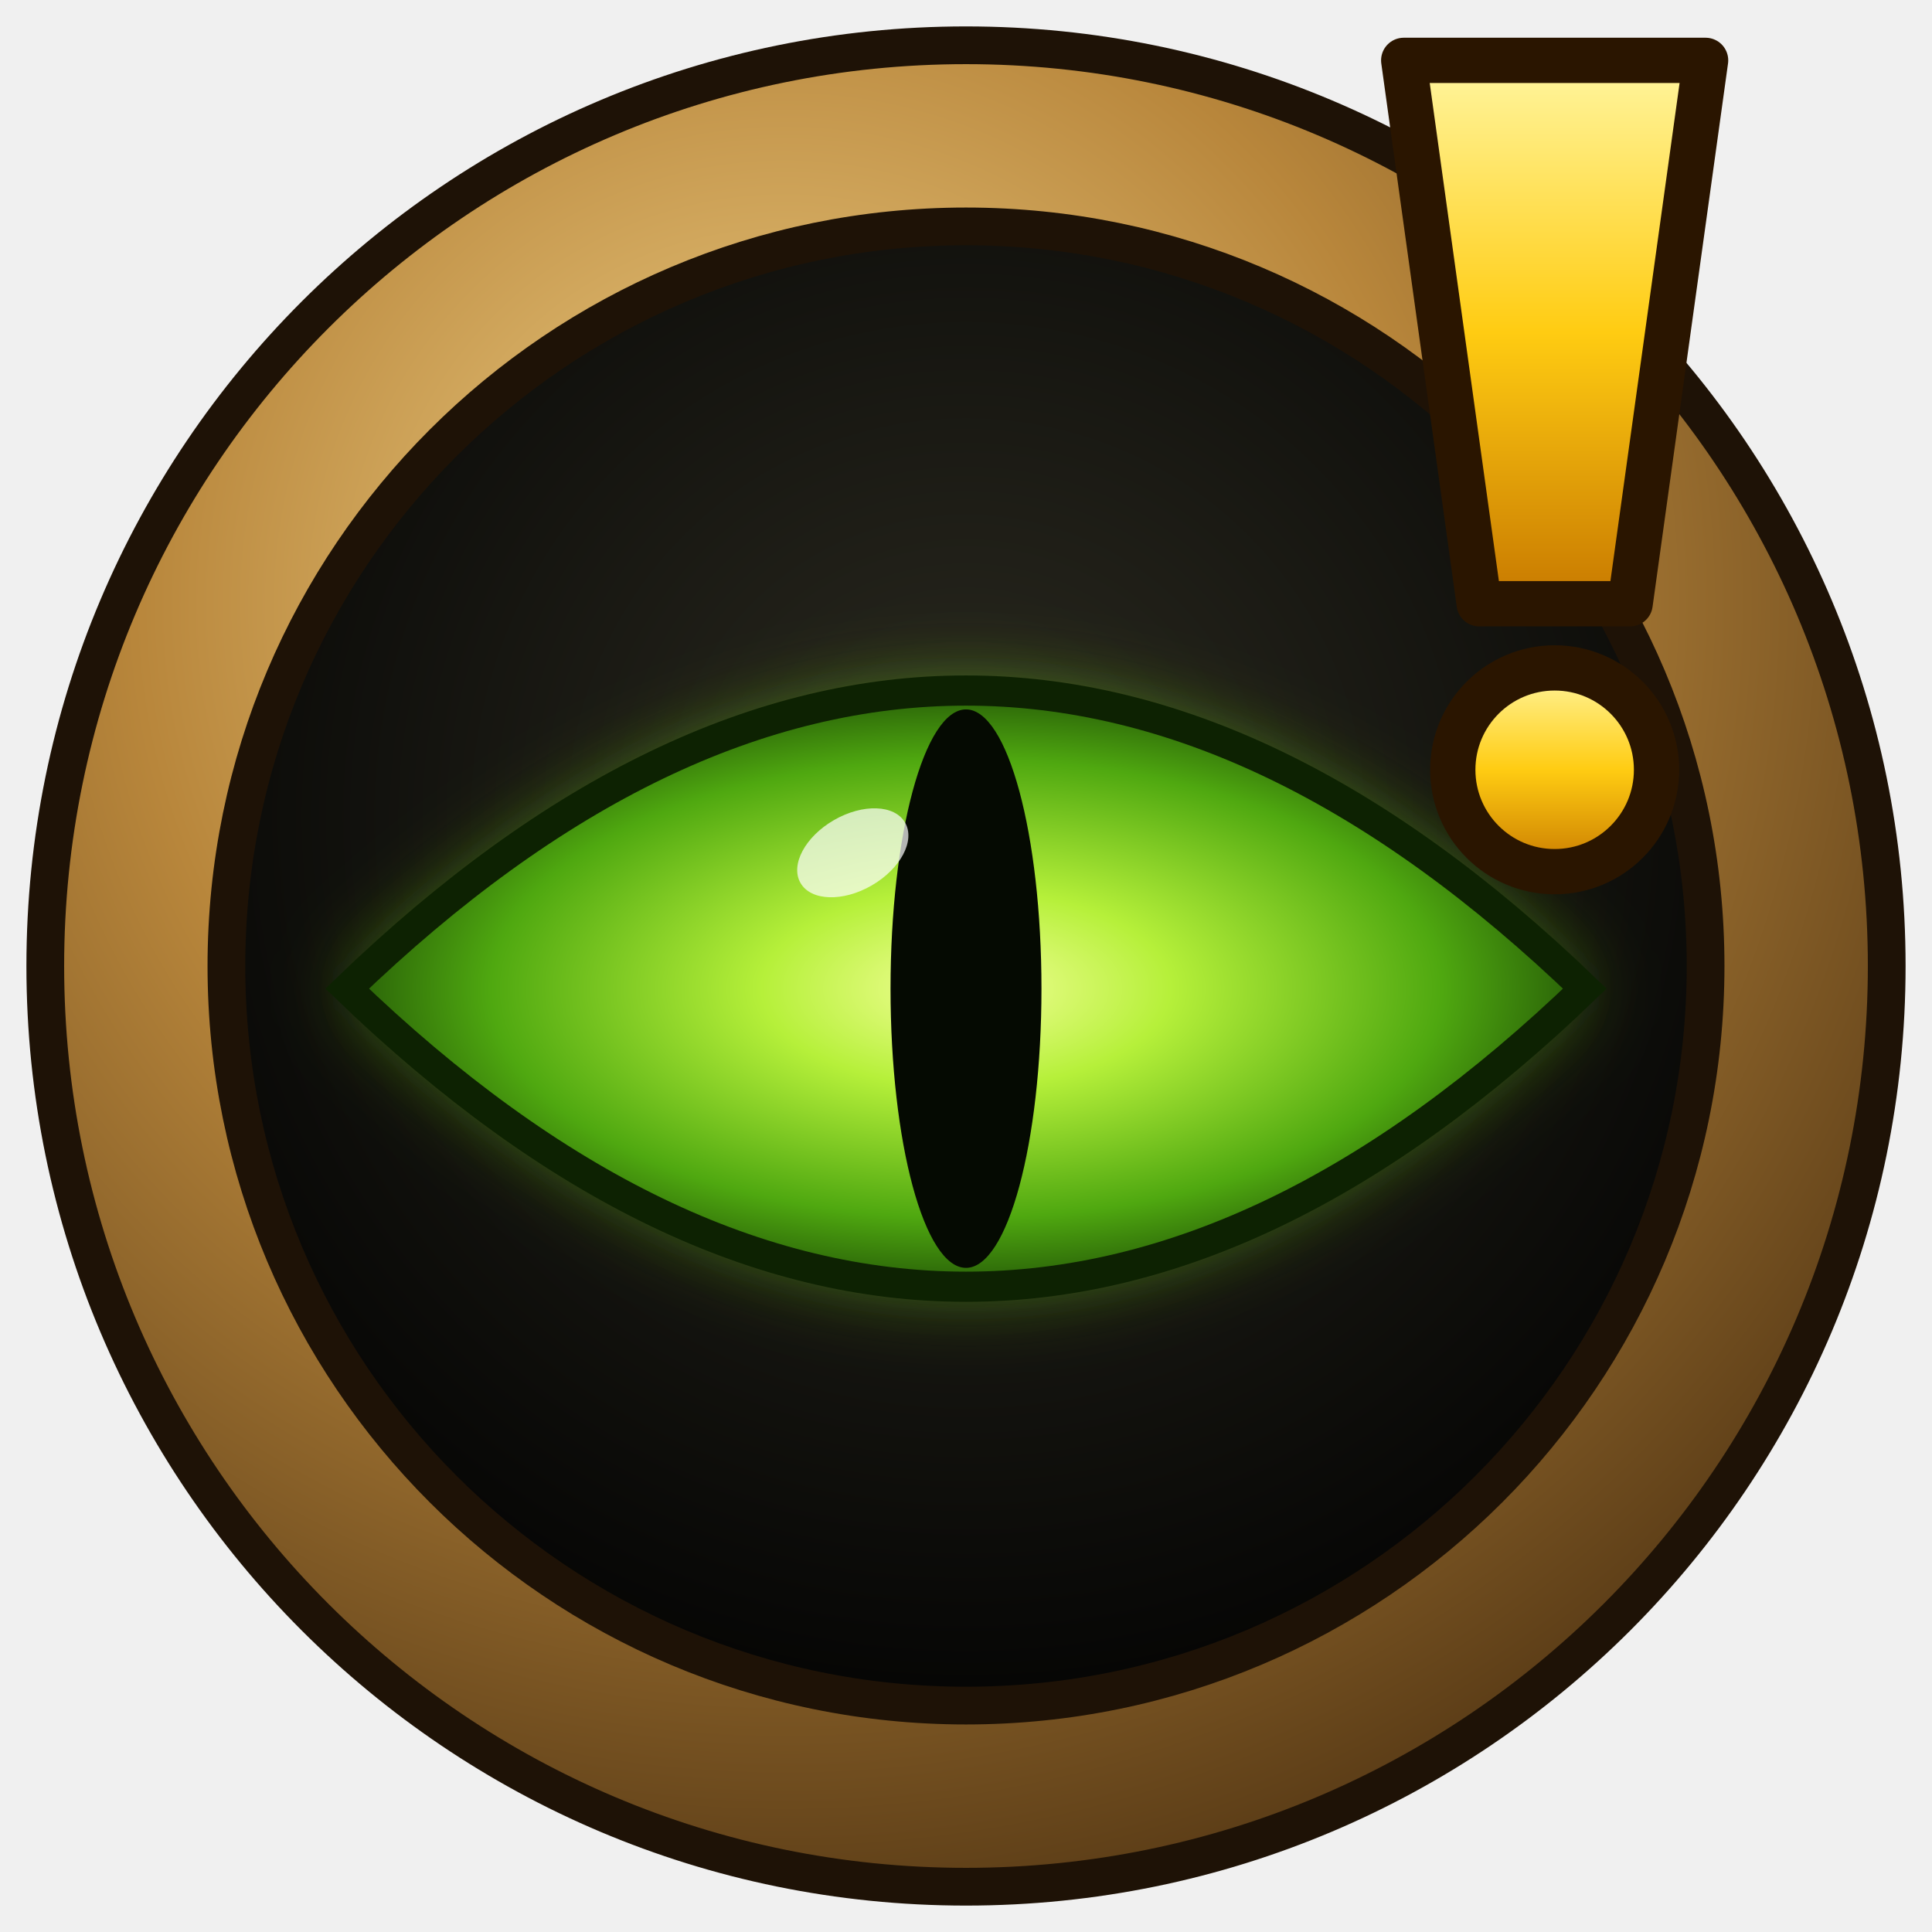
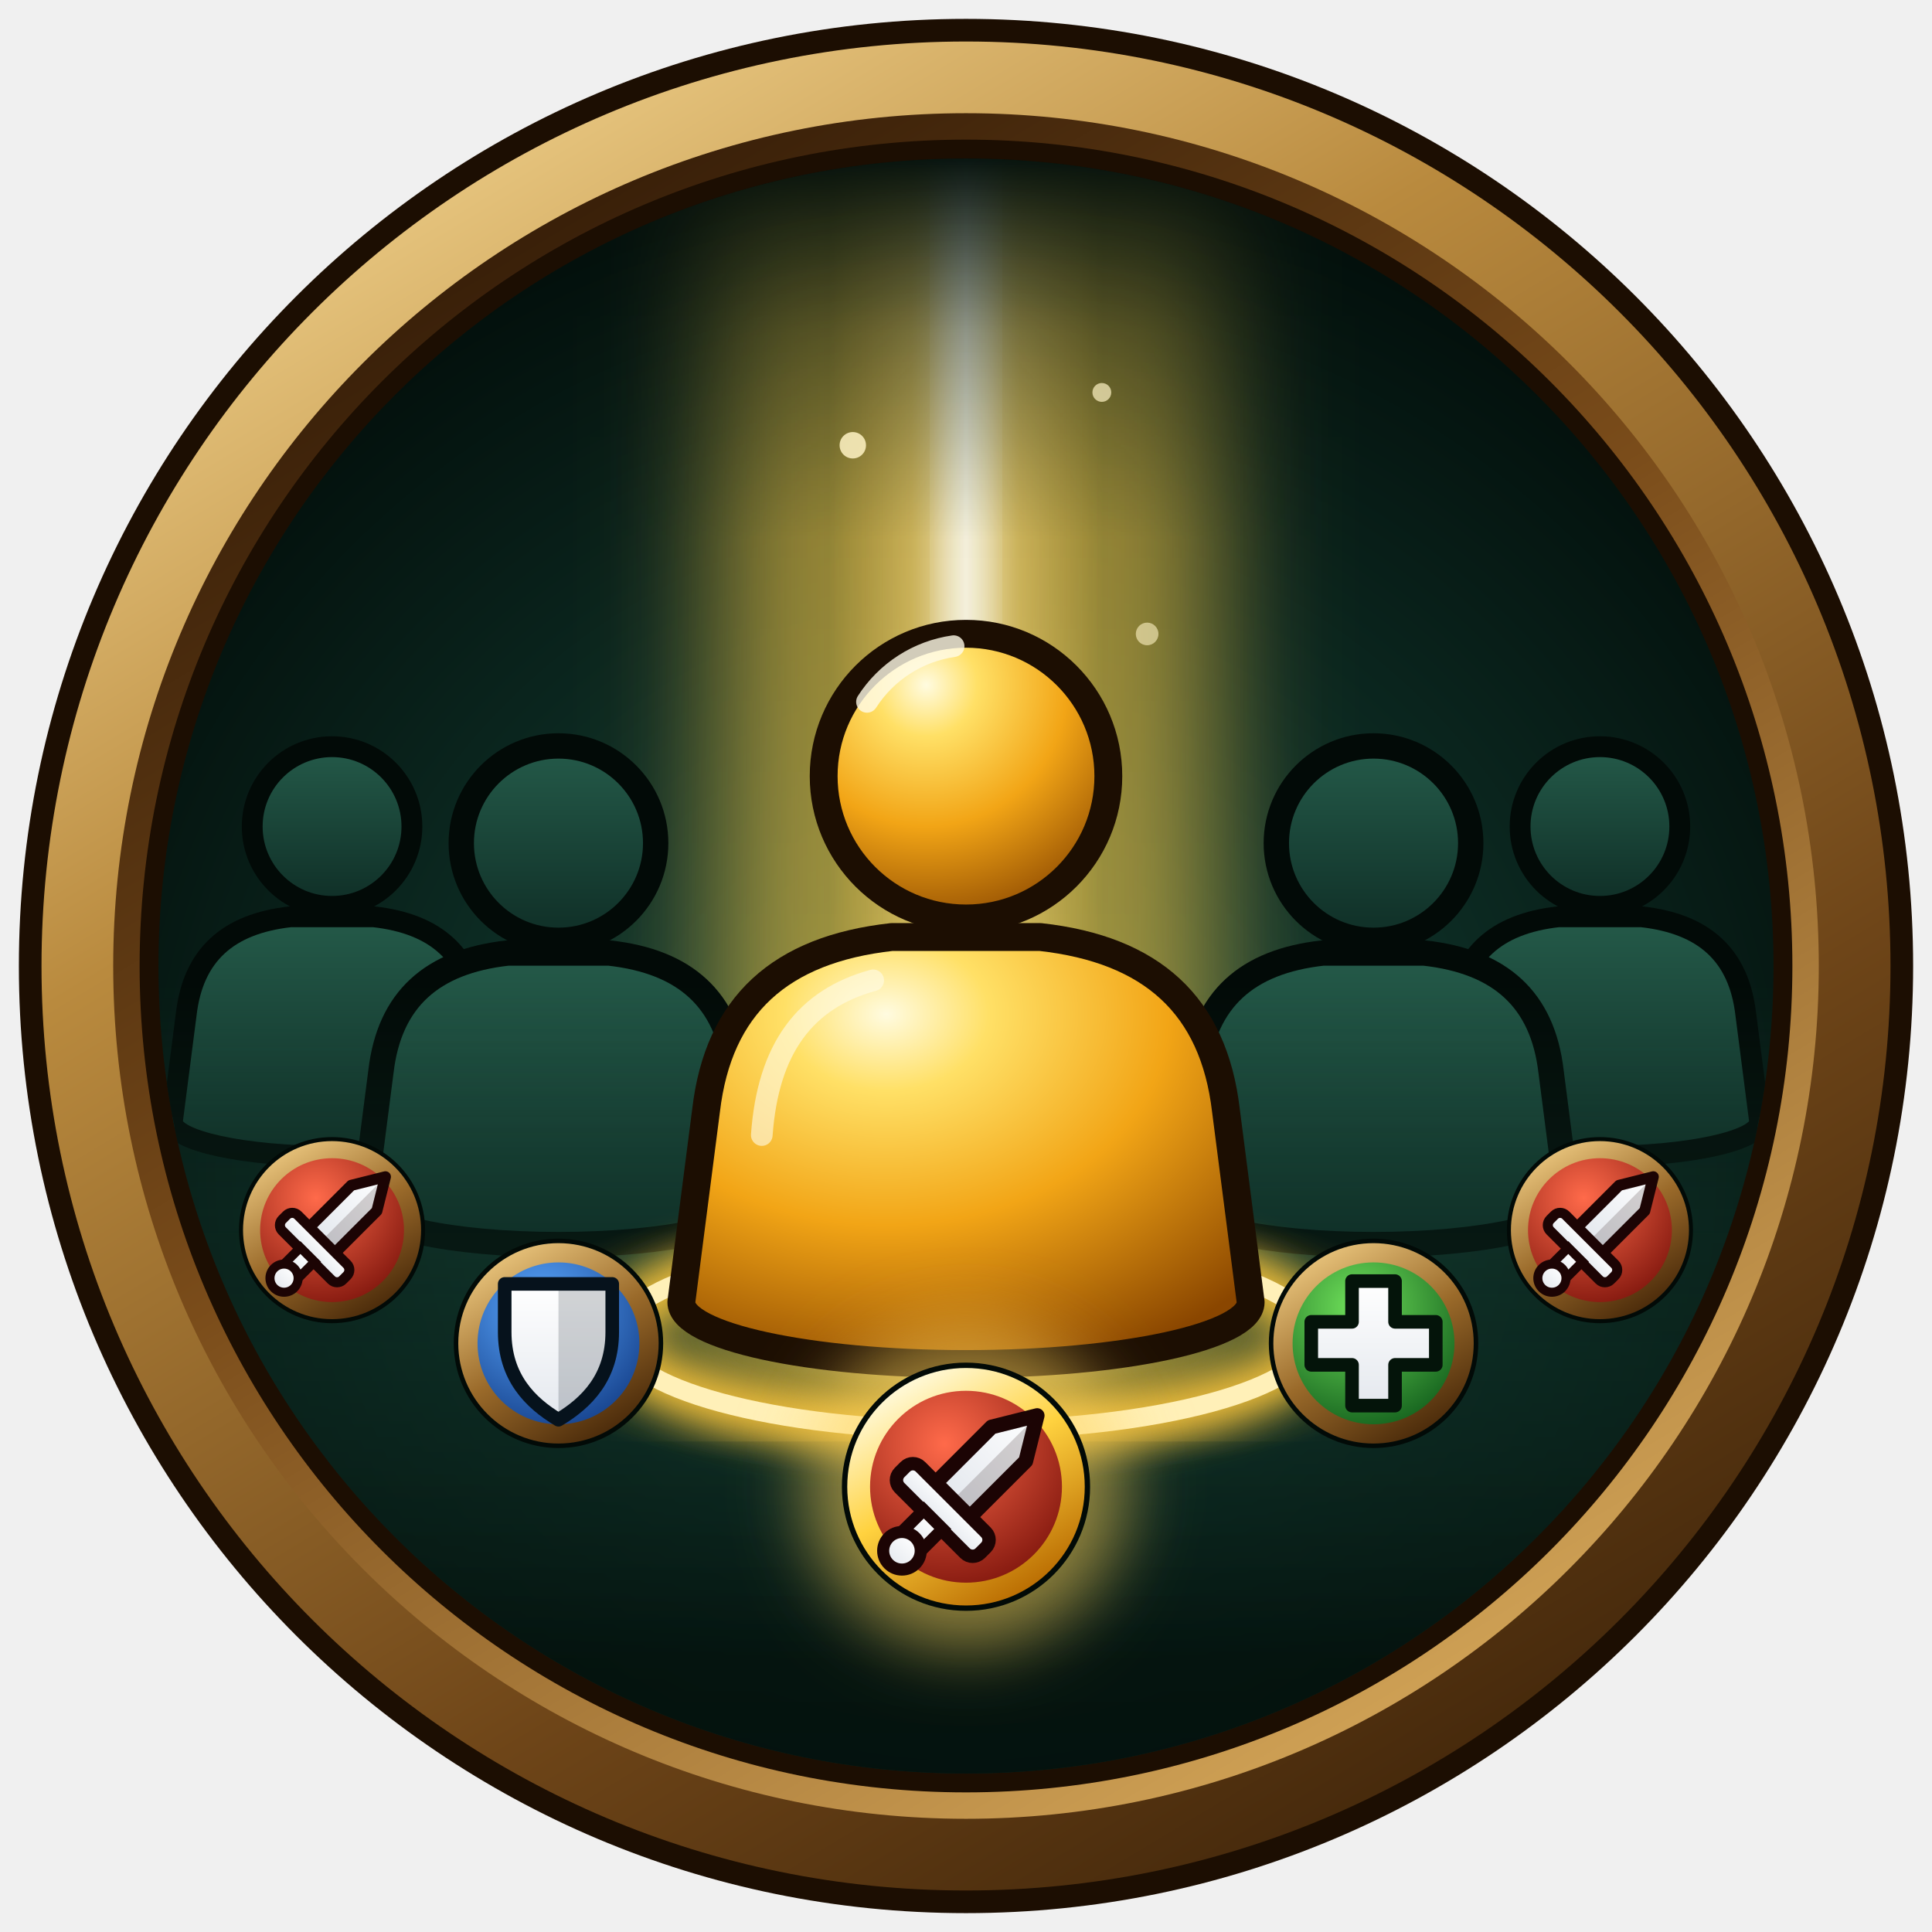
<svg xmlns="http://www.w3.org/2000/svg" viewBox="0 0 512 512" width="512" height="512">
  <defs>
-     <radialGradient id="bronze" cx="40%" cy="30%" r="80%">
-       <stop offset="0" stop-color="#f2d38a" />
-       <stop offset="0.45" stop-color="#b8863b" />
-       <stop offset="1" stop-color="#4a2f10" />
+     <linearGradient id="bezel" x1="0.2" y1="0" x2="0.8" y2="1">
+       <stop offset="0" stop-color="#f3d590" />
+       <stop offset="0.3" stop-color="#b98a3e" />
+       <stop offset="0.7" stop-color="#6e4518" />
+       <stop offset="1" stop-color="#3a2108" />
+     </linearGradient>
+     <linearGradient id="bezelIn" x1="0.8" y1="1" x2="0.2" y2="0">
+       <stop offset="0" stop-color="#d9ab5c" />
+       <stop offset="0.55" stop-color="#7a4c1a" />
+       <stop offset="1" stop-color="#2e1806" />
+     </linearGradient>
+     <radialGradient id="field" cx="50%" cy="62%" r="60%">
+       <stop offset="0" stop-color="#1a4a3c" />
+       <stop offset="0.55" stop-color="#0c2a22" />
+       <stop offset="1" stop-color="#03100c" />
    </radialGradient>
-     <radialGradient id="bowl" cx="50%" cy="40%" r="60%">
-       <stop offset="0" stop-color="#2b2a20" />
-       <stop offset="1" stop-color="#050504" />
+     <radialGradient id="heroGold" cx="36%" cy="18%" r="90%">
+       <stop offset="0" stop-color="#fffbe0" />
+       <stop offset="0.2" stop-color="#ffe066" />
+       <stop offset="0.55" stop-color="#f2a516" />
+       <stop offset="1" stop-color="#8a4600" />
    </radialGradient>
-     <radialGradient id="iris" cx="50%" cy="50%" r="55%">
-       <stop offset="0" stop-color="#f4ff9a" />
-       <stop offset="0.3" stop-color="#b6f03a" />
-       <stop offset="0.7" stop-color="#4fa810" />
-       <stop offset="1" stop-color="#173f04" />
+     <linearGradient id="companion" x1="0" y1="0" x2="0" y2="1">
+       <stop offset="0" stop-color="#245a49" />
+       <stop offset="1" stop-color="#0f2e26" />
+     </linearGradient>
+     <linearGradient id="beamX" x1="0" y1="0" x2="1" y2="0">
+       <stop offset="0" stop-color="#ffd35a" stop-opacity="0" />
+       <stop offset="0.3" stop-color="#ffdc78" stop-opacity="0.55" />
+       <stop offset="0.5" stop-color="#fff8dc" stop-opacity="1" />
+       <stop offset="0.7" stop-color="#ffdc78" stop-opacity="0.55" />
+       <stop offset="1" stop-color="#ffd35a" stop-opacity="0" />
+     </linearGradient>
+     <linearGradient id="fadeUp" x1="0" y1="1" x2="0" y2="0">
+       <stop offset="0" stop-color="#fff" />
+       <stop offset="0.7" stop-color="#fff" stop-opacity="0.95" />
+       <stop offset="0.86" stop-color="#fff" stop-opacity="0.55" />
+       <stop offset="1" stop-color="#fff" stop-opacity="0" />
+     </linearGradient>
+     <mask id="beamFade" maskUnits="userSpaceOnUse" x="0" y="0" width="512" height="512">
+       <rect x="0" y="42" width="512" height="340" fill="url(#fadeUp)" />
+     </mask>
+     <radialGradient id="pool" cx="50%" cy="50%" r="50%">
+       <stop offset="0" stop-color="#ffe9a0" stop-opacity="0.85" />
+       <stop offset="0.45" stop-color="#ffc83a" stop-opacity="0.3" />
+       <stop offset="1" stop-color="#ffc83a" stop-opacity="0" />
    </radialGradient>
-     <linearGradient id="gold" x1="0" y1="0" x2="0" y2="1">
-       <stop offset="0" stop-color="#fff6a0" />
-       <stop offset="0.5" stop-color="#ffcc12" />
-       <stop offset="1" stop-color="#c77800" />
+     <linearGradient id="haze" x1="0" y1="0" x2="0" y2="1">
+       <stop offset="0" stop-color="#1a4a3c" stop-opacity="0" />
+       <stop offset="0.6" stop-color="#03100c" stop-opacity="0.85" />
+       <stop offset="1" stop-color="#03100c" stop-opacity="1" />
    </linearGradient>
-     <filter id="glow" x="-30%" y="-30%" width="160%" height="160%">
-       <feGaussianBlur stdDeviation="10" />
+     <radialGradient id="badgeFace" cx="50%" cy="35%" r="70%">
+       <stop offset="0" stop-color="#1d3a31" />
+       <stop offset="1" stop-color="#06120e" />
+     </radialGradient>
+     <linearGradient id="badgeRim" x1="0.2" y1="0" x2="0.8" y2="1">
+       <stop offset="0" stop-color="#e7c27a" />
+       <stop offset="0.5" stop-color="#9a6a2a" />
+       <stop offset="1" stop-color="#4a2a0a" />
+     </linearGradient>
+     <linearGradient id="badgeRimLit" x1="0.2" y1="0" x2="0.8" y2="1">
+       <stop offset="0" stop-color="#fffbe0" />
+       <stop offset="0.45" stop-color="#ffd23f" />
+       <stop offset="1" stop-color="#b86a00" />
+     </linearGradient>
+     <radialGradient id="face_tank" cx="40%" cy="30%" r="75%">
+       <stop offset="0" stop-color="#5aa8ff" />
+       <stop offset="1" stop-color="#123c86" />
+     </radialGradient>
+     <radialGradient id="face_healer" cx="40%" cy="30%" r="75%">
+       <stop offset="0" stop-color="#6fe05a" />
+       <stop offset="1" stop-color="#0f5a1a" />
+     </radialGradient>
+     <radialGradient id="face_dps" cx="40%" cy="30%" r="75%">
+       <stop offset="0" stop-color="#ff6a4a" />
+       <stop offset="1" stop-color="#7a120a" />
+     </radialGradient>
+     <linearGradient id="symbol" x1="0" y1="0" x2="0" y2="1">
+       <stop offset="0" stop-color="#ffffff" />
+       <stop offset="1" stop-color="#e4e8ee" />
+     </linearGradient>
+     <filter id="blur16" x="-80%" y="-10%" width="260%" height="120%">
+       <feGaussianBlur stdDeviation="16" />
    </filter>
+     <filter id="blur5" x="-30%" y="-60%" width="160%" height="220%">
+       <feGaussianBlur stdDeviation="5" />
+     </filter>
+     <clipPath id="inside">
+       <circle cx="256" cy="256" r="214" />
+     </clipPath>
  </defs>
-   <circle cx="256" cy="256" r="244" fill="url(#bronze)" stroke="#1e1206" stroke-width="10" />
-   <circle cx="256" cy="256" r="196" fill="url(#bowl)" stroke="#1e1206" stroke-width="10" />
-   <path d="M 92 262 Q 256 104 420 262 Q 256 420 92 262 Z" fill="#7bdc1e" opacity="0.55" filter="url(#glow)" />
-   <path d="M 92 262 Q 256 104 420 262 Q 256 420 92 262 Z" fill="url(#iris)" stroke="#0d2202" stroke-width="8" />
-   <ellipse cx="256" cy="262" rx="20" ry="74" fill="#050a02" />
-   <ellipse cx="226" cy="226" rx="16" ry="10" fill="#ffffff" opacity="0.7" transform="rotate(-30 226 226)" />
-   <g stroke="#2a1500" stroke-width="12" stroke-linejoin="round" fill="url(#gold)">
-     <path d="M 372 16 L 452 16 L 432 160 L 392 160 Z" />
-     <circle cx="412" cy="204" r="27" />
+   <circle cx="256" cy="256" r="251" fill="#1c0e02" />
+   <circle cx="256" cy="256" r="245" fill="url(#bezel)" />
+   <circle cx="256" cy="256" r="226" fill="url(#bezelIn)" />
+   <circle cx="256" cy="256" r="219" fill="#1c0e02" />
+   <circle cx="256" cy="256" r="214" fill="url(#field)" />
+   <g clip-path="url(#inside)">
+     <g mask="url(#beamFade)">
+       <rect x="190" y="20" width="132" height="370" fill="#ffcf4a" opacity="0.6" filter="url(#blur16)" />
+       <rect x="220" y="20" width="72" height="370" fill="url(#beamX)" />
+       <rect x="250" y="20" width="12" height="370" fill="#fffdf2" opacity="0.5" filter="url(#blur5)" />
+     </g>
+     <g transform="translate(88 300) scale(0.46) translate(-256 -360)">
+       <path d="M232 236 C196 240 176 258 172 292 L164 354 A92 20 0 0 0 348 354 L340 292 C336 258 316 240 280 236 Z" fill="url(#companion)" stroke="#020a07" stroke-width="12" stroke-linejoin="round" />
+       <circle cx="256" cy="184" r="46" fill="url(#companion)" stroke="#020a07" stroke-width="12" />
+     </g>
+     <g transform="translate(424 300) scale(0.46) translate(-256 -360)">
+       <path d="M232 236 C196 240 176 258 172 292 L164 354 A92 20 0 0 0 348 354 L340 292 C336 258 316 240 280 236 Z" fill="url(#companion)" stroke="#020a07" stroke-width="12" stroke-linejoin="round" />
+       <circle cx="256" cy="184" r="46" fill="url(#companion)" stroke="#020a07" stroke-width="12" />
+     </g>
+     <g transform="translate(148 322) scale(0.56) translate(-256 -360)">
+       <path d="M232 236 C196 240 176 258 172 292 L164 354 A92 20 0 0 0 348 354 L340 292 C336 258 316 240 280 236 Z" fill="url(#companion)" stroke="#020a07" stroke-width="12" stroke-linejoin="round" />
+       <circle cx="256" cy="184" r="46" fill="url(#companion)" stroke="#020a07" stroke-width="12" />
+     </g>
+     <g transform="translate(364 322) scale(0.56) translate(-256 -360)">
+       <path d="M232 236 C196 240 176 258 172 292 L164 354 A92 20 0 0 0 348 354 L340 292 C336 258 316 240 280 236 Z" fill="url(#companion)" stroke="#020a07" stroke-width="12" stroke-linejoin="round" />
+       <circle cx="256" cy="184" r="46" fill="url(#companion)" stroke="#020a07" stroke-width="12" />
+     </g>
+     <rect x="0" y="260" width="512" height="300" fill="url(#haze)" />
+     <ellipse cx="256" cy="354" rx="131" ry="38" fill="url(#pool)" />
+     <ellipse cx="256" cy="354" rx="92" ry="25" fill="none" stroke="#ffc83a" stroke-width="12" filter="url(#blur5)" />
+     <ellipse cx="256" cy="354" rx="92" ry="25" fill="none" stroke="#fff0b8" stroke-width="5" />
+     <g fill="#fff3c4">
+       <circle cx="226" cy="118" r="3.5" opacity="0.85" />
+       <circle cx="292" cy="104" r="2.5" opacity="0.7" />
+       <circle cx="304" cy="168" r="3" opacity="0.6" />
+     </g>
+   </g>
+   <g clip-path="url(#inside)">
+     <g transform="translate(88 326) scale(1.333)">
+       <circle r="18.5" fill="#020a07" />
+       <circle r="16" fill="url(#face_dps)" stroke="url(#badgeRim)" stroke-width="3.4" />
+       <g transform="rotate(45) translate(0 -0.5)">
+         <path d="M-3.6 3.5 V-8.5 L0 -14.5 L3.6 -8.5 V3.5 Z" fill="url(#symbol)" stroke="#1c0404" stroke-width="2.2" stroke-linejoin="round" />
+         <path d="M0 -14.5 L3.6 -8.5 V3.5 H0 Z" fill="#1c0404" opacity="0.18" />
+         <rect x="-8.5" y="3.2" width="17" height="4.4" rx="1.6" fill="url(#symbol)" stroke="#1c0404" stroke-width="2" />
+         <rect x="-2" y="7.4" width="4" height="5" fill="url(#symbol)" stroke="#1c0404" stroke-width="1.8" />
+         <circle cx="0" cy="14" r="2.8" fill="url(#symbol)" stroke="#1c0404" stroke-width="1.8" />
+       </g>
+     </g>
+     <g transform="translate(148 356) scale(1.500)">
+       <circle r="18.5" fill="#020a07" />
+       <circle r="16" fill="url(#face_tank)" stroke="url(#badgeRim)" stroke-width="3.4" />
+       <path d="M-9.5 -10.5 H9.5 V-2 C9.5 6 5 10.5 0 13.5 C-5 10.5 -9.5 6 -9.5 -2 Z" fill="url(#symbol)" stroke="#06121c" stroke-width="2.4" stroke-linejoin="round" />
+       <path d="M0 -10.5 V13.5 C5 10.5 9.5 6 9.5 -2 V-10.5 Z" fill="#06121c" opacity="0.18" />
+     </g>
+     <g transform="translate(364 356) scale(1.500)">
+       <circle r="18.5" fill="#020a07" />
+       <circle r="16" fill="url(#face_healer)" stroke="url(#badgeRim)" stroke-width="3.4" />
+       <path d="M-3.8 -11 H3.8 V-3.8 H11 V3.8 H3.8 V11 H-3.8 V3.8 H-11 V-3.8 H-3.8 Z" fill="url(#symbol)" stroke="#04140a" stroke-width="2.4" stroke-linejoin="round" />
+     </g>
+     <g transform="translate(424 326) scale(1.333)">
+       <circle r="18.5" fill="#020a07" />
+       <circle r="16" fill="url(#face_dps)" stroke="url(#badgeRim)" stroke-width="3.4" />
+       <g transform="rotate(45) translate(0 -0.5)">
+         <path d="M-3.6 3.5 V-8.5 L0 -14.5 L3.6 -8.5 V3.5 Z" fill="url(#symbol)" stroke="#1c0404" stroke-width="2.2" stroke-linejoin="round" />
+         <path d="M0 -14.5 L3.6 -8.5 V3.5 H0 Z" fill="#1c0404" opacity="0.18" />
+         <rect x="-8.5" y="3.2" width="17" height="4.4" rx="1.6" fill="url(#symbol)" stroke="#1c0404" stroke-width="2" />
+         <rect x="-2" y="7.4" width="4" height="5" fill="url(#symbol)" stroke="#1c0404" stroke-width="1.8" />
+         <circle cx="0" cy="14" r="2.8" fill="url(#symbol)" stroke="#1c0404" stroke-width="1.8" />
+       </g>
+     </g>
+   </g>
+   <g transform="translate(256 350) scale(0.82) translate(-256 -360)">
+     <path d="M232 236 C196 240 176 258 172 292 L164 354 A92 20 0 0 0 348 354 L340 292 C336 258 316 240 280 236 Z" fill="url(#heroGold)" stroke="#1c0e02" stroke-width="9" stroke-linejoin="round" />
+     <circle cx="256" cy="184" r="46" fill="url(#heroGold)" stroke="#1c0e02" stroke-width="9" />
+     <path d="M224 160 A40 40 0 0 1 252 142" fill="none" stroke="#fffbe8" stroke-width="7" stroke-linecap="round" opacity="0.8" />
+     <path d="M190 300 C192 272 204 256 226 250" fill="none" stroke="#fffbe8" stroke-width="7" stroke-linecap="round" opacity="0.6" />
+   </g>
+   <g transform="translate(256 394) scale(1.778)">
+     <circle r="24" fill="#ffd35a" opacity="0.55" filter="url(#blur5)" />
+     <circle r="18.5" fill="#020a07" />
+     <circle r="16" fill="url(#face_dps)" stroke="url(#badgeRimLit)" stroke-width="3.4" />
+     <g transform="rotate(45) translate(0 -0.5)">
+       <path d="M-3.6 3.5 V-8.5 L0 -14.5 L3.6 -8.5 V3.5 Z" fill="url(#symbol)" stroke="#1c0404" stroke-width="2.2" stroke-linejoin="round" />
+       <path d="M0 -14.5 L3.6 -8.5 V3.5 H0 Z" fill="#1c0404" opacity="0.18" />
+       <rect x="-8.5" y="3.2" width="17" height="4.4" rx="1.6" fill="url(#symbol)" stroke="#1c0404" stroke-width="2" />
+       <rect x="-2" y="7.4" width="4" height="5" fill="url(#symbol)" stroke="#1c0404" stroke-width="1.8" />
+       <circle cx="0" cy="14" r="2.8" fill="url(#symbol)" stroke="#1c0404" stroke-width="1.8" />
+     </g>
  </g>
</svg>
